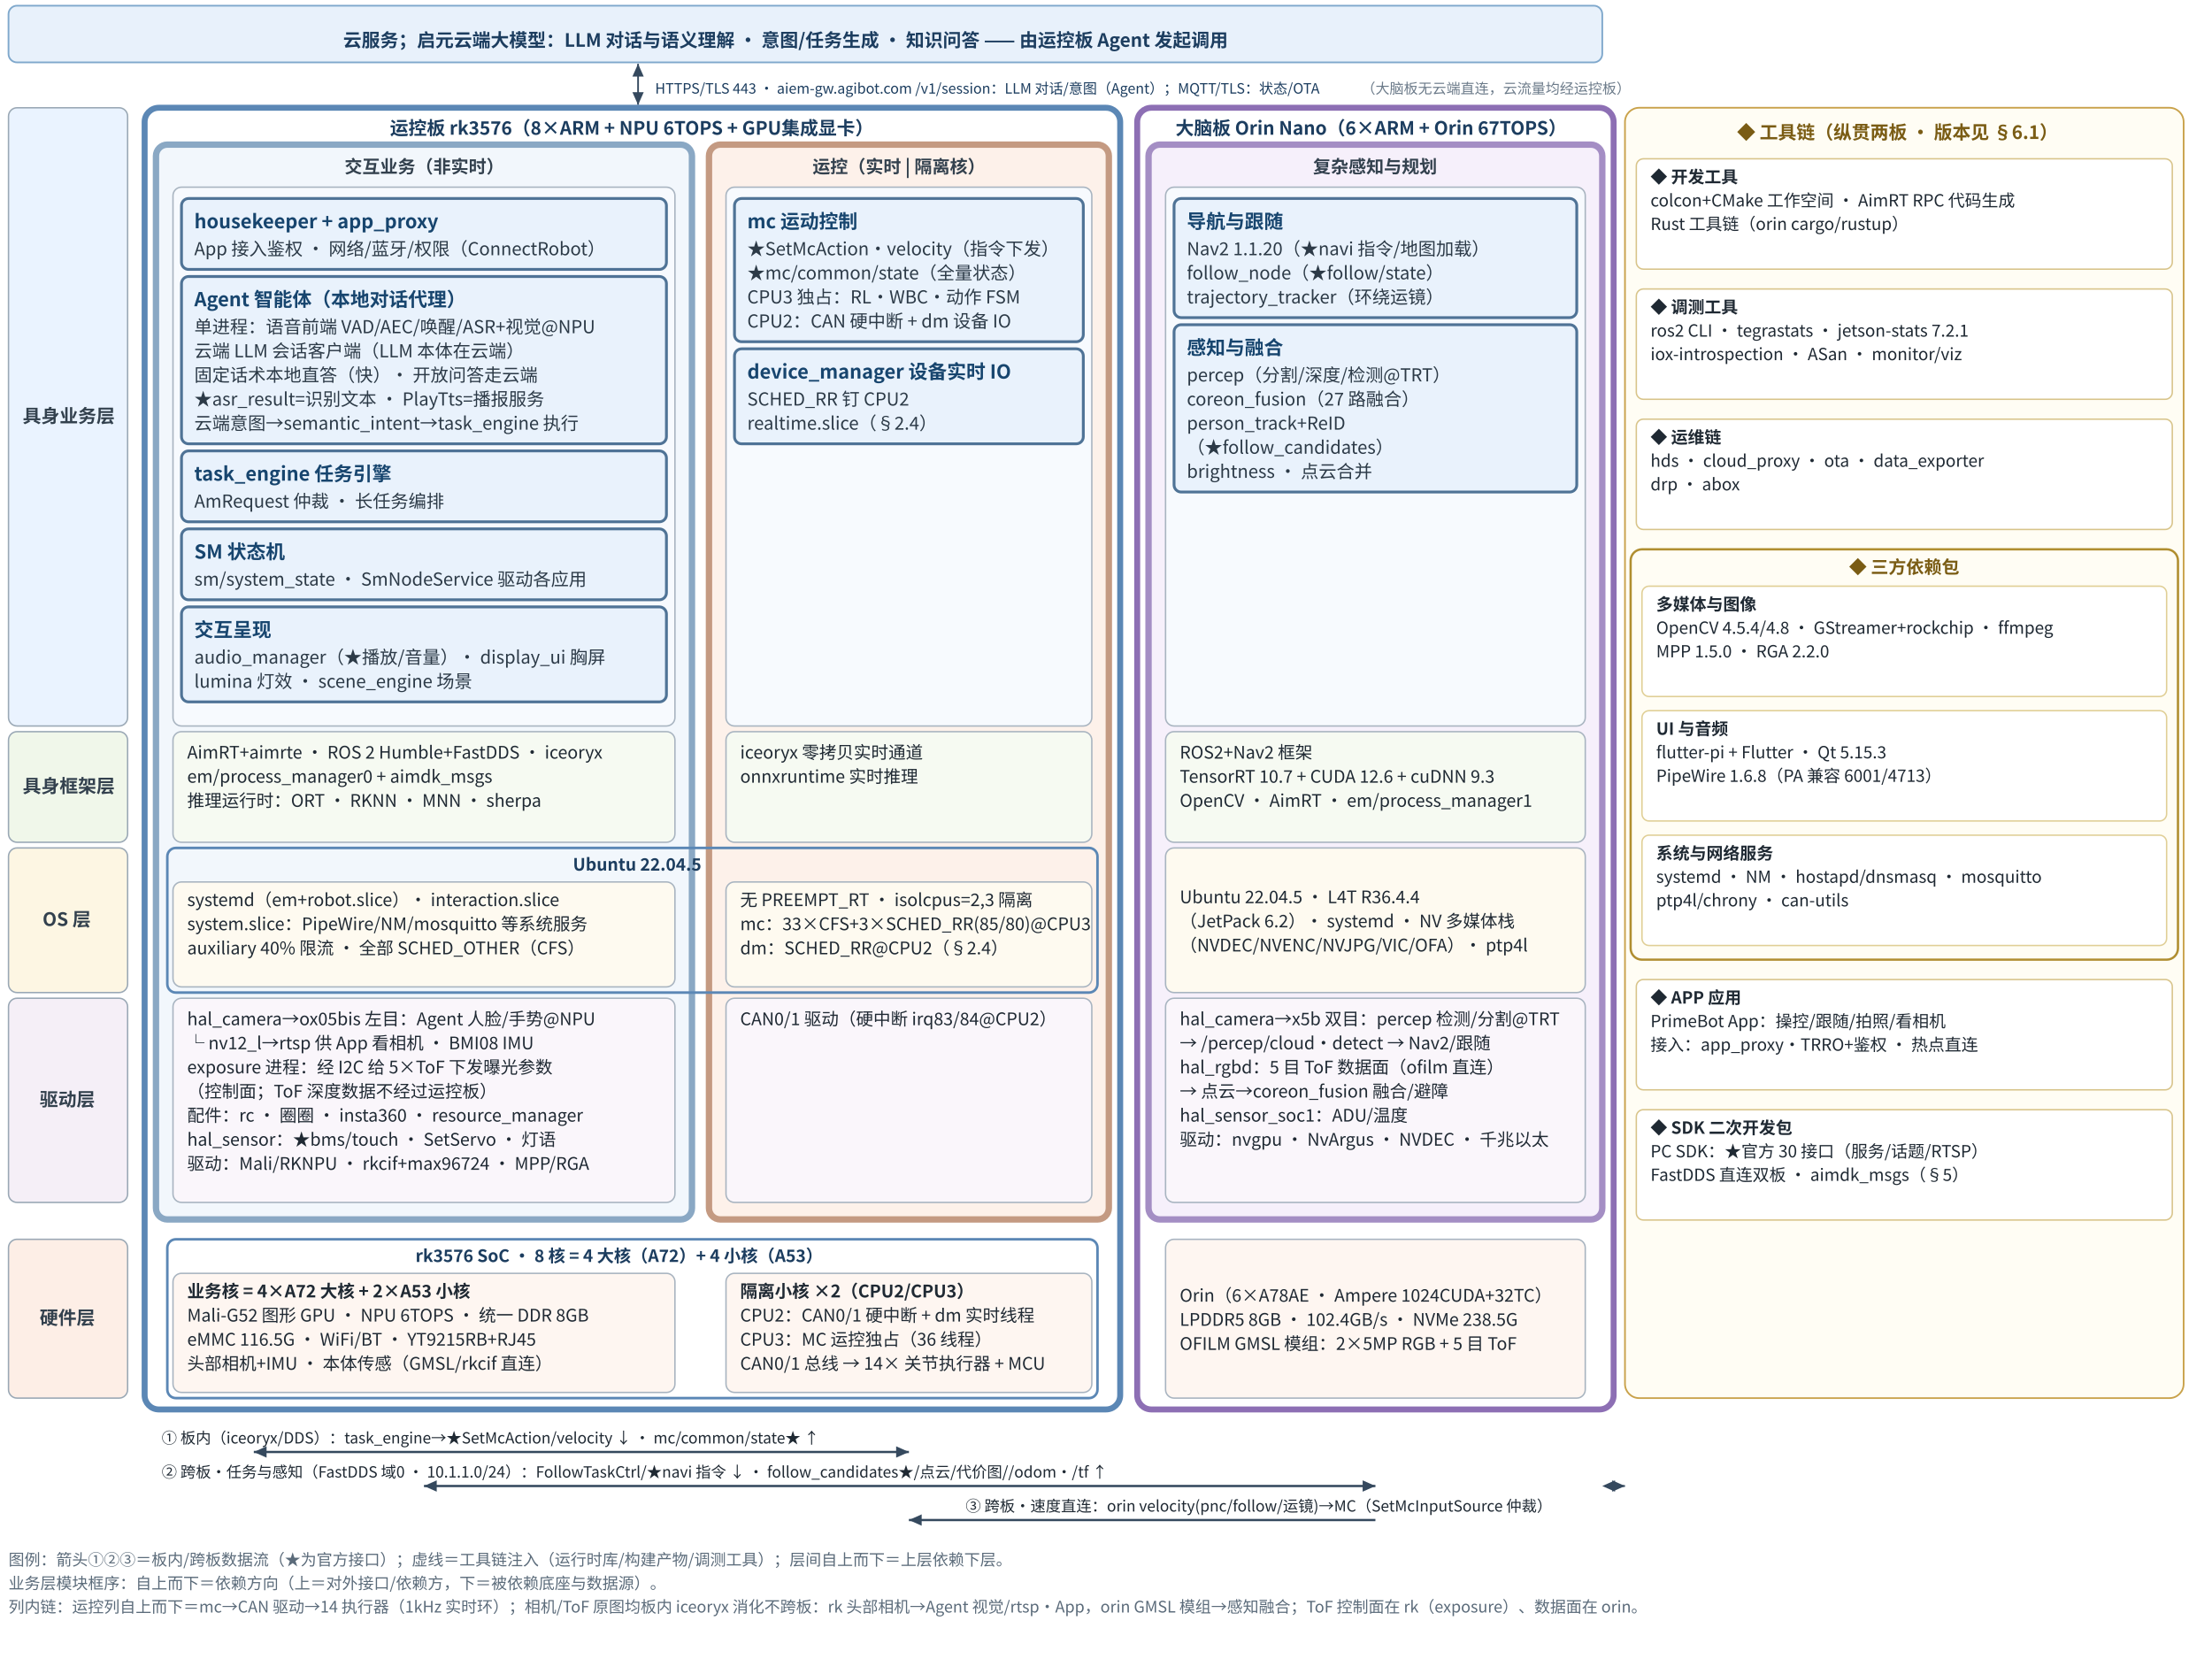
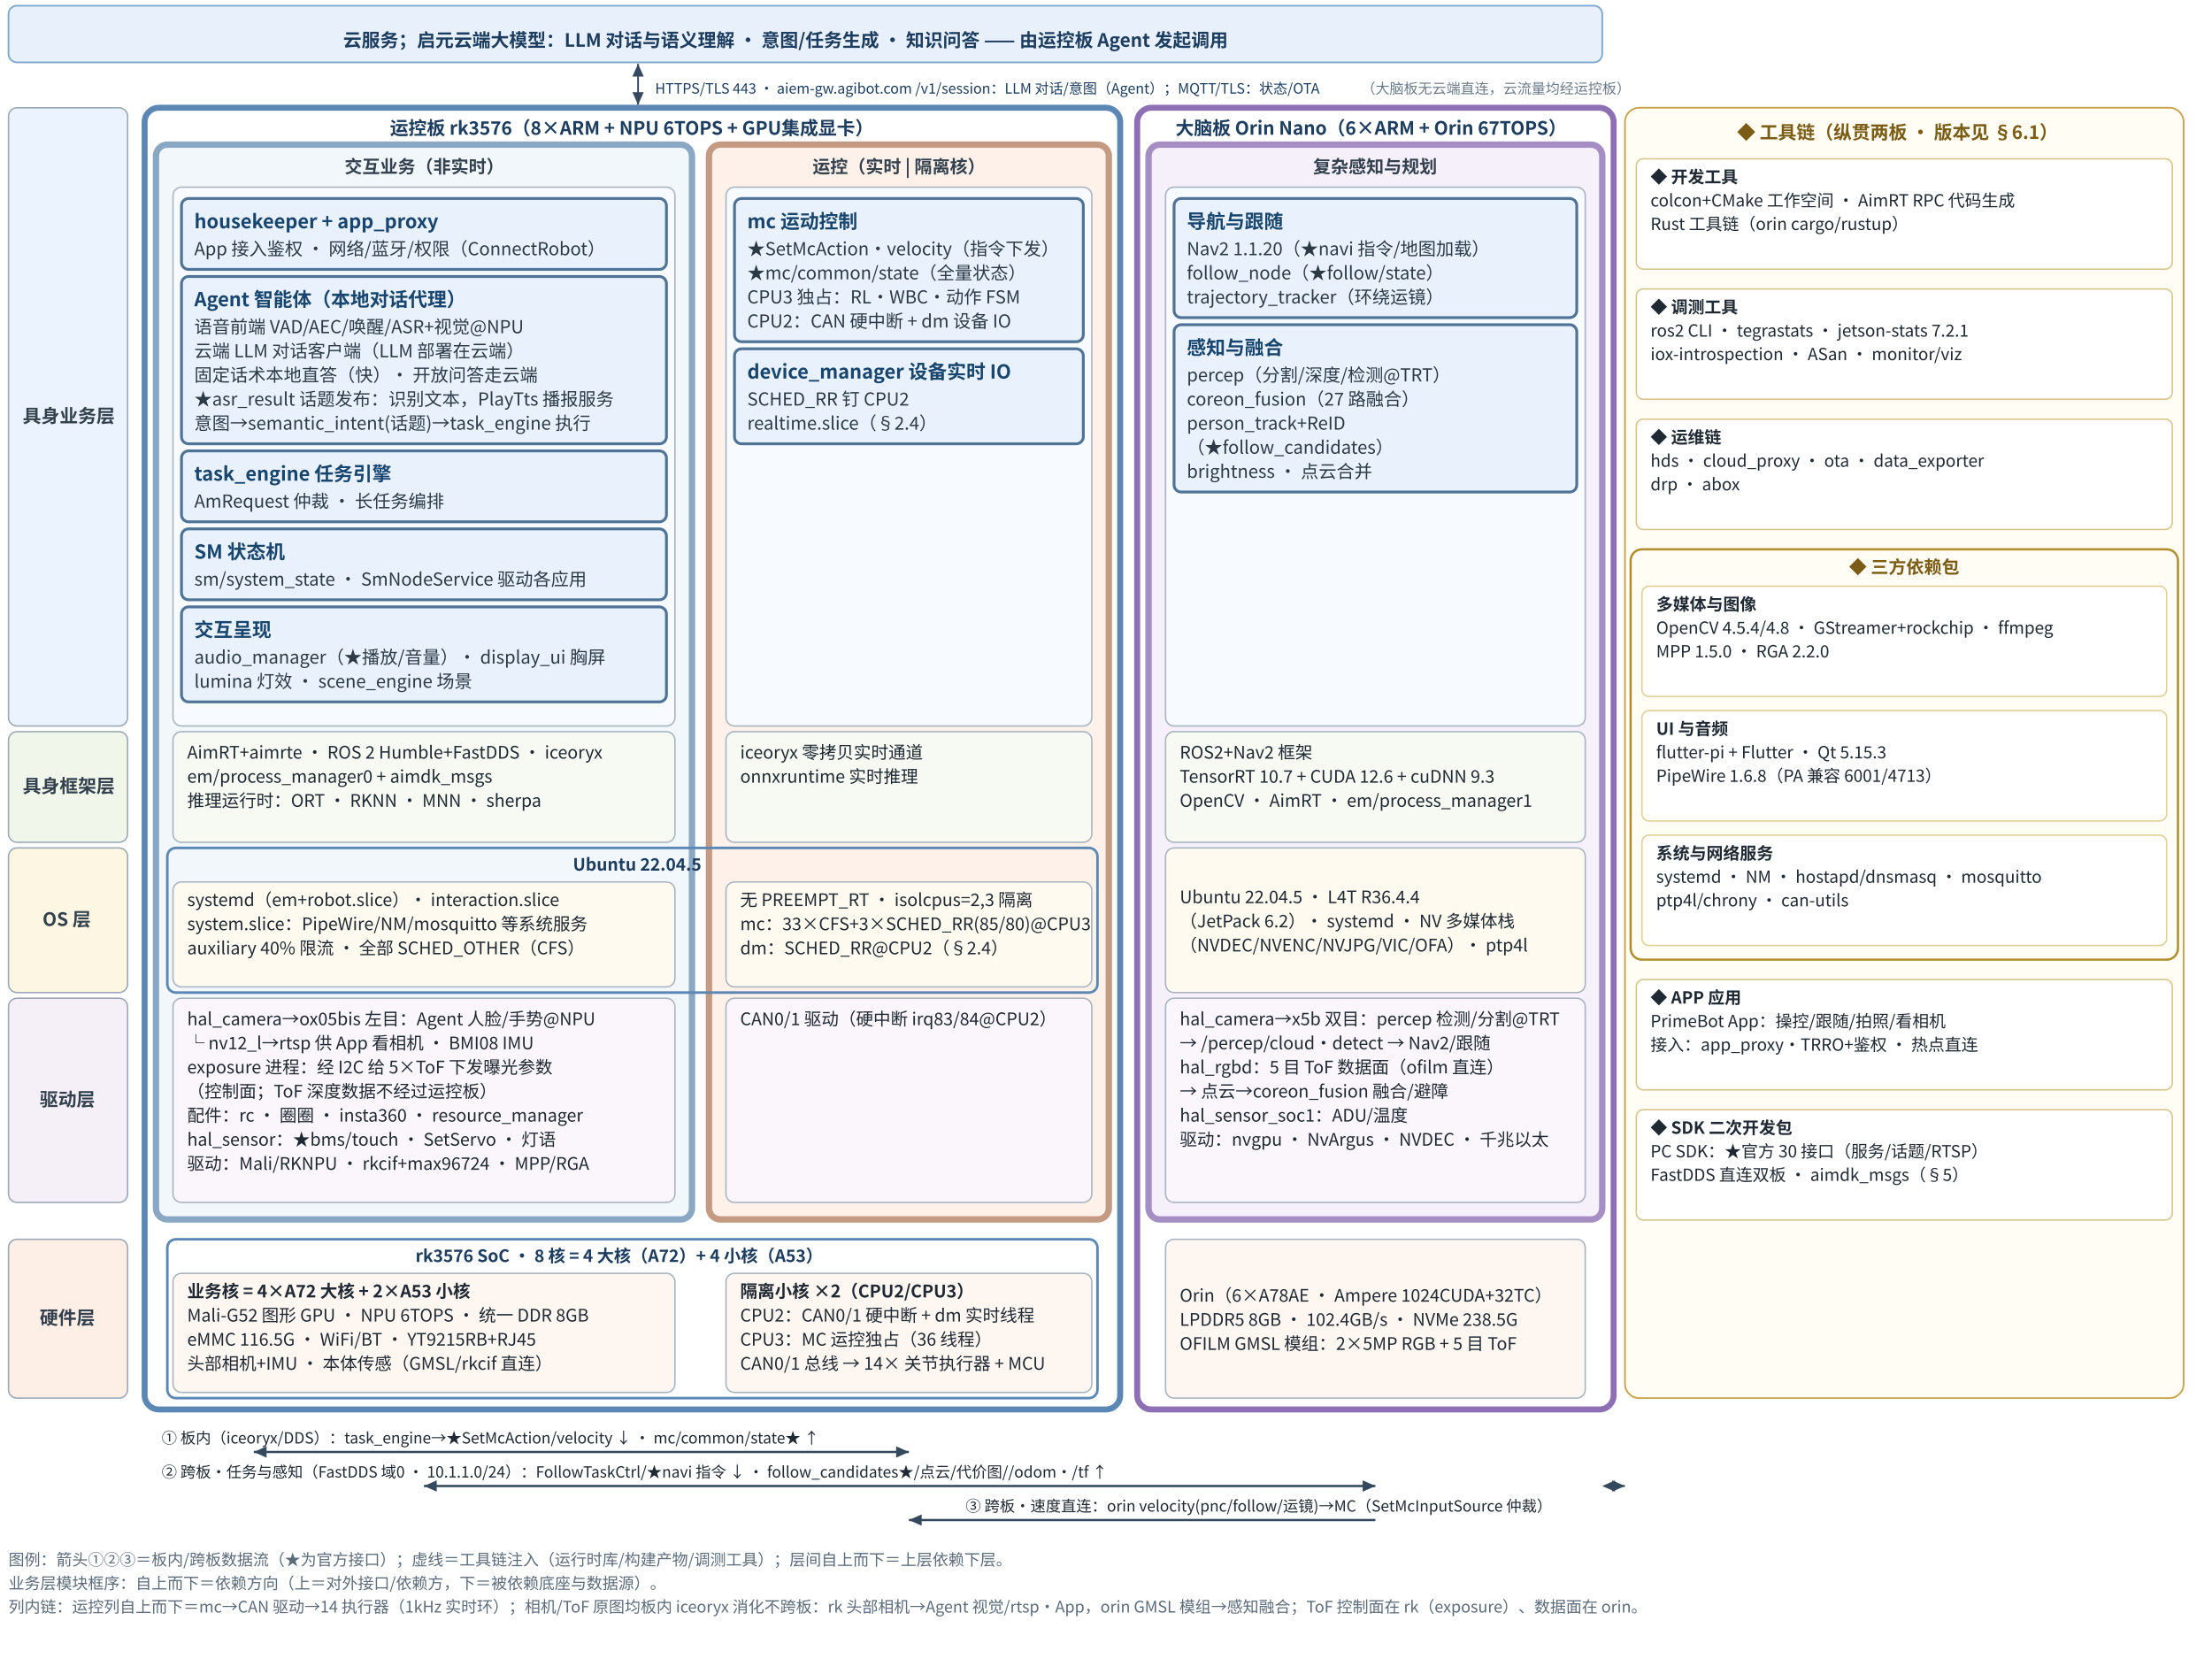
<svg xmlns="http://www.w3.org/2000/svg" width="1560" height="1170" viewBox="0 0 1560 1170">
  <rect x="0" y="0" width="1560" height="1170" fill="#ffffff" />
  <rect x="6" y="4" width="1124" height="40" rx="6" fill="#e8f1fb" stroke="#7fa8cc" stroke-width="1.2" />
  <text x="242" y="33" font-family="Noto Sans CJK SC" font-size="13" fill="#1c3d5f" font-weight="700">云服务；启元云端大模型：LLM 对话与语义理解 · 意图/任务生成 · 知识问答 —— 由运控板 Agent 发起调用</text>
  <line x1="450" y1="45" x2="450" y2="74" stroke="#35495e" stroke-width="1.2" />
  <polygon points="450,74 446,65 454,65" fill="#35495e" />
  <polygon points="450,45 454,54 446,54" fill="#35495e" />
  <text x="462" y="66" font-family="Noto Sans CJK SC" font-size="10" fill="#1c3d5f">HTTPS/TLS 443 · aiem-gw.agibot.com /v1/session：LLM 对话/意图（Agent）；MQTT/TLS：状态/OTA</text>
  <text x="960" y="66" font-family="Noto Sans CJK SC" font-size="10" fill="#6b7a89">（大脑板无云端直连，云流量均经运控板）</text>
  <rect x="102" y="76" width="688" height="918" rx="10" fill="#ffffff" stroke="#5b87b5" stroke-width="4.2" />
  <text x="275" y="95" font-family="Noto Sans CJK SC" font-size="13" fill="#1c3d5f" font-weight="700">运控板 rk3576（8×ARM + NPU 6TOPS + GPU集成显卡）</text>
  <rect x="802" y="76" width="336" height="918" rx="10" fill="#ffffff" stroke="#8d6fb4" stroke-width="4.2" />
  <text x="829" y="95" font-family="Noto Sans CJK SC" font-size="13" fill="#1c3d5f" font-weight="700">大脑板 Orin Nano（6×ARM + Orin 67TOPS）</text>
  <rect x="110" y="102" width="378" height="758" rx="8" fill="#f2f7fc" stroke="#8aa8c4" stroke-width="4.5" />
  <text x="243" y="122" font-family="Noto Sans CJK SC" font-size="12.5" fill="#33414e" font-weight="700">交互业务（非实时）</text>
  <rect x="500" y="102" width="282" height="758" rx="8" fill="#fdf1ea" stroke="#c49a82" stroke-width="4.5" />
  <text x="573" y="122" font-family="Noto Sans CJK SC" font-size="12.5" fill="#33414e" font-weight="700">运控（实时 | 隔离核）</text>
  <rect x="810" y="102" width="320" height="758" rx="8" fill="#f6f0fb" stroke="#a48ec4" stroke-width="4.5" />
  <text x="926" y="122" font-family="Noto Sans CJK SC" font-size="12.5" fill="#33414e" font-weight="700">复杂感知与规划</text>
  <rect x="6" y="76" width="84" height="436" rx="6" fill="#eaf3ff" stroke="#9aa8b5" stroke-width="1" />
  <text x="16" y="298" font-family="Noto Sans CJK SC" font-size="13" fill="#33414e" font-weight="700">具身业务层</text>
  <rect x="122" y="132" width="354" height="380" rx="6" fill="#f7fafe" stroke="#a8b4c0" stroke-width="1" />
  <rect x="128" y="140" width="342" height="50" rx="5" fill="#e9f2fc" stroke="#4f7396" stroke-width="2" />
  <text x="137" y="161" font-family="Noto Sans CJK SC" font-size="13.6" fill="#17456e" font-weight="700">housekeeper + app_proxy</text>
  <text x="137" y="180" font-family="Noto Sans CJK SC" font-size="12.6" fill="#2c3a47">App 接入鉴权 · 网络/蓝牙/权限（ConnectRobot）</text>
  <rect x="128" y="195" width="342" height="118" rx="5" fill="#e9f2fc" stroke="#4f7396" stroke-width="2" />
  <text x="137" y="216" font-family="Noto Sans CJK SC" font-size="13.6" fill="#17456e" font-weight="700">Agent 智能体（本地对话代理）</text>
-   <text x="137" y="235" font-family="Noto Sans CJK SC" font-size="12.6" fill="#2c3a47">单进程：语音前端 VAD/AEC/唤醒/ASR+视觉@NPU</text>
-   <text x="137" y="252" font-family="Noto Sans CJK SC" font-size="12.6" fill="#2c3a47">云端 LLM 会话客户端（LLM 本体在云端）</text>
+   <text x="137" y="235" font-family="Noto Sans CJK SC" font-size="12.6" fill="#2c3a47">语音前端 VAD/AEC/唤醒/ASR+视觉@NPU</text>
+   <text x="137" y="252" font-family="Noto Sans CJK SC" font-size="12.6" fill="#2c3a47">云端 LLM 对话客户端（LLM 部署在云端）</text>
  <text x="137" y="269" font-family="Noto Sans CJK SC" font-size="12.6" fill="#2c3a47">固定话术本地直答（快）· 开放问答走云端</text>
-   <text x="137" y="286" font-family="Noto Sans CJK SC" font-size="12.6" fill="#2c3a47">★asr_result=识别文本 · PlayTts=播报服务</text>
-   <text x="137" y="303" font-family="Noto Sans CJK SC" font-size="12.6" fill="#2c3a47">云端意图→semantic_intent→task_engine 执行</text>
+   <text x="137" y="286" font-family="Noto Sans CJK SC" font-size="12.6" fill="#2c3a47">★asr_result 话题发布：识别文本，PlayTts 播报服务</text>
+   <text x="137" y="303" font-family="Noto Sans CJK SC" font-size="12.6" fill="#2c3a47">意图→semantic_intent(话题)→task_engine 执行</text>
  <rect x="128" y="318" width="342" height="50" rx="5" fill="#e9f2fc" stroke="#4f7396" stroke-width="2" />
  <text x="137" y="339" font-family="Noto Sans CJK SC" font-size="13.6" fill="#17456e" font-weight="700">task_engine 任务引擎</text>
  <text x="137" y="358" font-family="Noto Sans CJK SC" font-size="12.6" fill="#2c3a47">AmRequest 仲裁 · 长任务编排</text>
  <rect x="128" y="373" width="342" height="50" rx="5" fill="#e9f2fc" stroke="#4f7396" stroke-width="2" />
  <text x="137" y="394" font-family="Noto Sans CJK SC" font-size="13.6" fill="#17456e" font-weight="700">SM 状态机</text>
  <text x="137" y="413" font-family="Noto Sans CJK SC" font-size="12.6" fill="#2c3a47">sm/system_state · SmNodeService 驱动各应用</text>
  <rect x="128" y="428" width="342" height="67" rx="5" fill="#e9f2fc" stroke="#4f7396" stroke-width="2" />
  <text x="137" y="449" font-family="Noto Sans CJK SC" font-size="13.6" fill="#17456e" font-weight="700">交互呈现</text>
  <text x="137" y="468" font-family="Noto Sans CJK SC" font-size="12.6" fill="#2c3a47">audio_manager（★播放/音量）· display_ui 胸屏</text>
  <text x="137" y="485" font-family="Noto Sans CJK SC" font-size="12.6" fill="#2c3a47">lumina 灯效 · scene_engine 场景</text>
  <rect x="512" y="132" width="258" height="380" rx="6" fill="#f7fafe" stroke="#a8b4c0" stroke-width="1" />
  <rect x="518" y="140" width="246" height="101" rx="5" fill="#e9f2fc" stroke="#4f7396" stroke-width="2" />
  <text x="527" y="161" font-family="Noto Sans CJK SC" font-size="13.6" fill="#17456e" font-weight="700">mc 运动控制</text>
  <text x="527" y="180" font-family="Noto Sans CJK SC" font-size="12.6" fill="#2c3a47">★SetMcAction·velocity（指令下发）</text>
  <text x="527" y="197" font-family="Noto Sans CJK SC" font-size="12.6" fill="#2c3a47">★mc/common/state（全量状态）</text>
  <text x="527" y="214" font-family="Noto Sans CJK SC" font-size="12.6" fill="#2c3a47">CPU3 独占：RL·WBC·动作 FSM</text>
  <text x="527" y="231" font-family="Noto Sans CJK SC" font-size="12.6" fill="#2c3a47">CPU2：CAN 硬中断 + dm 设备 IO</text>
  <rect x="518" y="246" width="246" height="67" rx="5" fill="#e9f2fc" stroke="#4f7396" stroke-width="2" />
  <text x="527" y="267" font-family="Noto Sans CJK SC" font-size="13.6" fill="#17456e" font-weight="700">device_manager 设备实时 IO</text>
  <text x="527" y="286" font-family="Noto Sans CJK SC" font-size="12.6" fill="#2c3a47">SCHED_RR 钉 CPU2</text>
  <text x="527" y="303" font-family="Noto Sans CJK SC" font-size="12.6" fill="#2c3a47">realtime.slice（§2.4）</text>
  <rect x="822" y="132" width="296" height="380" rx="6" fill="#f7fafe" stroke="#a8b4c0" stroke-width="1" />
  <rect x="828" y="140" width="284" height="84" rx="5" fill="#e9f2fc" stroke="#4f7396" stroke-width="2" />
  <text x="837" y="161" font-family="Noto Sans CJK SC" font-size="13.6" fill="#17456e" font-weight="700">导航与跟随</text>
  <text x="837" y="180" font-family="Noto Sans CJK SC" font-size="12.6" fill="#2c3a47">Nav2 1.1.20（★navi 指令/地图加载）</text>
  <text x="837" y="197" font-family="Noto Sans CJK SC" font-size="12.6" fill="#2c3a47">follow_node（★follow/state）</text>
  <text x="837" y="214" font-family="Noto Sans CJK SC" font-size="12.6" fill="#2c3a47">trajectory_tracker（环绕运镜）</text>
  <rect x="828" y="229" width="284" height="118" rx="5" fill="#e9f2fc" stroke="#4f7396" stroke-width="2" />
  <text x="837" y="250" font-family="Noto Sans CJK SC" font-size="13.6" fill="#17456e" font-weight="700">感知与融合</text>
  <text x="837" y="269" font-family="Noto Sans CJK SC" font-size="12.6" fill="#2c3a47">percep（分割/深度/检测@TRT）</text>
  <text x="837" y="286" font-family="Noto Sans CJK SC" font-size="12.6" fill="#2c3a47">coreon_fusion（27 路融合）</text>
  <text x="837" y="303" font-family="Noto Sans CJK SC" font-size="12.6" fill="#2c3a47">person_track+ReID</text>
  <text x="837" y="320" font-family="Noto Sans CJK SC" font-size="12.6" fill="#2c3a47">（★follow_candidates）</text>
  <text x="837" y="337" font-family="Noto Sans CJK SC" font-size="12.6" fill="#2c3a47">brightness · 点云合并</text>
  <rect x="6" y="516" width="84" height="78" rx="6" fill="#f0f7ea" stroke="#9aa8b5" stroke-width="1" />
  <text x="16" y="559" font-family="Noto Sans CJK SC" font-size="13" fill="#33414e" font-weight="700">具身框架层</text>
  <rect x="122" y="516" width="354" height="78" rx="6" fill="#f6faf2" stroke="#a8b4c0" stroke-width="1" />
  <text x="132" y="535" font-family="Noto Sans CJK SC" font-size="12.2" fill="#1f2933">AimRT+aimrte · ROS 2 Humble+FastDDS · iceoryx</text>
  <text x="132" y="552" font-family="Noto Sans CJK SC" font-size="12.2" fill="#1f2933">em/process_manager0 + aimdk_msgs</text>
  <text x="132" y="569" font-family="Noto Sans CJK SC" font-size="12.2" fill="#1f2933">推理运行时：ORT · RKNN · MNN · sherpa</text>
  <rect x="512" y="516" width="258" height="78" rx="6" fill="#f6faf2" stroke="#a8b4c0" stroke-width="1" />
  <text x="522" y="535" font-family="Noto Sans CJK SC" font-size="12.2" fill="#1f2933">iceoryx 零拷贝实时通道</text>
  <text x="522" y="552" font-family="Noto Sans CJK SC" font-size="12.2" fill="#1f2933">onnxruntime 实时推理</text>
  <rect x="822" y="516" width="296" height="78" rx="6" fill="#f6faf2" stroke="#a8b4c0" stroke-width="1" />
  <text x="832" y="535" font-family="Noto Sans CJK SC" font-size="12.2" fill="#1f2933">ROS2+Nav2 框架</text>
  <text x="832" y="552" font-family="Noto Sans CJK SC" font-size="12.2" fill="#1f2933">TensorRT 10.7 + CUDA 12.6 + cuDNN 9.3</text>
  <text x="832" y="569" font-family="Noto Sans CJK SC" font-size="12.2" fill="#1f2933">OpenCV · AimRT · em/process_manager1</text>
  <rect x="6" y="598" width="84" height="102" rx="6" fill="#fdf6e3" stroke="#9aa8b5" stroke-width="1" />
  <text x="30" y="653" font-family="Noto Sans CJK SC" font-size="13" fill="#33414e" font-weight="700">OS 层</text>
  <rect x="118" y="598" width="656" height="102" rx="6" fill="none" stroke="#5b87b5" stroke-width="1.8" />
  <text x="404" y="614" font-family="Noto Sans CJK SC" font-size="12" fill="#1c3d5f" font-weight="700">Ubuntu 22.04.5</text>
  <rect x="122" y="622" width="354" height="74" rx="6" fill="#fefaf0" stroke="#a8b4c0" stroke-width="1" />
  <text x="132" y="639" font-family="Noto Sans CJK SC" font-size="12.2" fill="#1f2933">systemd（em+robot.slice）· interaction.slice</text>
  <text x="132" y="656" font-family="Noto Sans CJK SC" font-size="12.2" fill="#1f2933">system.slice：PipeWire/NM/mosquitto 等系统服务</text>
  <text x="132" y="673" font-family="Noto Sans CJK SC" font-size="12.2" fill="#1f2933">auxiliary 40% 限流 · 全部 SCHED_OTHER（CFS）</text>
  <rect x="512" y="622" width="258" height="74" rx="6" fill="#fefaf0" stroke="#a8b4c0" stroke-width="1" />
  <text x="522" y="639" font-family="Noto Sans CJK SC" font-size="12.2" fill="#1f2933">无 PREEMPT_RT · isolcpus=2,3 隔离</text>
  <text x="522" y="656" font-family="Noto Sans CJK SC" font-size="12.2" fill="#1f2933">mc：33×CFS+3×SCHED_RR(85/80)@CPU3</text>
  <text x="522" y="673" font-family="Noto Sans CJK SC" font-size="12.2" fill="#1f2933">dm：SCHED_RR@CPU2（§2.4）</text>
  <rect x="822" y="598" width="296" height="102" rx="6" fill="#fefaf0" stroke="#a8b4c0" stroke-width="1" />
  <text x="832" y="637" font-family="Noto Sans CJK SC" font-size="12.2" fill="#1f2933">Ubuntu 22.04.5 · L4T R36.4.4</text>
  <text x="832" y="654" font-family="Noto Sans CJK SC" font-size="12.2" fill="#1f2933">（JetPack 6.2）· systemd · NV 多媒体栈</text>
  <text x="832" y="671" font-family="Noto Sans CJK SC" font-size="12.2" fill="#1f2933">（NVDEC/NVENC/NVJPG/VIC/OFA）· ptp4l</text>
  <rect x="6" y="704" width="84" height="144" rx="6" fill="#f5eff7" stroke="#9aa8b5" stroke-width="1" />
  <text x="28" y="780" font-family="Noto Sans CJK SC" font-size="13" fill="#33414e" font-weight="700">驱动层</text>
  <rect x="122" y="704" width="354" height="144" rx="6" fill="#faf6fb" stroke="#a8b4c0" stroke-width="1" />
  <text x="132" y="723" font-family="Noto Sans CJK SC" font-size="12.2" fill="#1f2933">hal_camera→ox05bis 左目：Agent 人脸/手势@NPU</text>
  <text x="132" y="740" font-family="Noto Sans CJK SC" font-size="12.2" fill="#1f2933">└ nv12_l→rtsp 供 App 看相机 · BMI08 IMU</text>
  <text x="132" y="757" font-family="Noto Sans CJK SC" font-size="12.2" fill="#1f2933">exposure 进程：经 I2C 给 5×ToF 下发曝光参数</text>
  <text x="132" y="774" font-family="Noto Sans CJK SC" font-size="12.2" fill="#1f2933">（控制面；ToF 深度数据不经过运控板）</text>
  <text x="132" y="791" font-family="Noto Sans CJK SC" font-size="12.2" fill="#1f2933">配件：rc · 圈圈 · insta360 · resource_manager</text>
  <text x="132" y="808" font-family="Noto Sans CJK SC" font-size="12.2" fill="#1f2933">hal_sensor：★bms/touch · SetServo · 灯语</text>
  <text x="132" y="825" font-family="Noto Sans CJK SC" font-size="12.2" fill="#1f2933">驱动：Mali/RKNPU · rkcif+max96724 · MPP/RGA</text>
  <rect x="512" y="704" width="258" height="144" rx="6" fill="#faf6fb" stroke="#a8b4c0" stroke-width="1" />
  <text x="522" y="723" font-family="Noto Sans CJK SC" font-size="12.2" fill="#1f2933">CAN0/1 驱动（硬中断 irq83/84@CPU2）</text>
  <rect x="822" y="704" width="296" height="144" rx="6" fill="#faf6fb" stroke="#a8b4c0" stroke-width="1" />
  <text x="832" y="723" font-family="Noto Sans CJK SC" font-size="12.2" fill="#1f2933">hal_camera→x5b 双目：percep 检测/分割@TRT</text>
  <text x="832" y="740" font-family="Noto Sans CJK SC" font-size="12.2" fill="#1f2933">→ /percep/cloud·detect → Nav2/跟随</text>
  <text x="832" y="757" font-family="Noto Sans CJK SC" font-size="12.2" fill="#1f2933">hal_rgbd：5 目 ToF 数据面（ofilm 直连）</text>
  <text x="832" y="774" font-family="Noto Sans CJK SC" font-size="12.2" fill="#1f2933">→ 点云→coreon_fusion 融合/避障</text>
  <text x="832" y="791" font-family="Noto Sans CJK SC" font-size="12.2" fill="#1f2933">hal_sensor_soc1：ADU/温度</text>
  <text x="832" y="808" font-family="Noto Sans CJK SC" font-size="12.2" fill="#1f2933">驱动：nvgpu · NvArgus · NVDEC · 千兆以太</text>
  <rect x="6" y="874" width="84" height="112" rx="6" fill="#fdeee6" stroke="#9aa8b5" stroke-width="1" />
  <text x="28" y="934" font-family="Noto Sans CJK SC" font-size="13" fill="#33414e" font-weight="700">硬件层</text>
  <rect x="118" y="874" width="656" height="112" rx="6" fill="none" stroke="#5b87b5" stroke-width="1.8" />
  <text x="293" y="890" font-family="Noto Sans CJK SC" font-size="12" fill="#1c3d5f" font-weight="700">rk3576 SoC · 8 核 = 4 大核（A72）+ 4 小核（A53）</text>
  <rect x="122" y="898" width="354" height="84" rx="6" fill="#fef6f1" stroke="#a8b4c0" stroke-width="1" />
  <text x="132" y="915" font-family="Noto Sans CJK SC" font-size="12.2" fill="#1f2933" font-weight="700">业务核 = 4×A72 大核 + 2×A53 小核</text>
  <text x="132" y="932" font-family="Noto Sans CJK SC" font-size="12.2" fill="#1f2933">Mali-G52 图形 GPU · NPU 6TOPS · 统一 DDR 8GB</text>
  <text x="132" y="949" font-family="Noto Sans CJK SC" font-size="12.2" fill="#1f2933">eMMC 116.5G · WiFi/BT · YT9215RB+RJ45</text>
  <text x="132" y="966" font-family="Noto Sans CJK SC" font-size="12.2" fill="#1f2933">头部相机+IMU · 本体传感（GMSL/rkcif 直连）</text>
  <rect x="512" y="898" width="258" height="84" rx="6" fill="#fef6f1" stroke="#a8b4c0" stroke-width="1" />
  <text x="522" y="915" font-family="Noto Sans CJK SC" font-size="12.2" fill="#1f2933" font-weight="700">隔离小核 ×2（CPU2/CPU3）</text>
  <text x="522" y="932" font-family="Noto Sans CJK SC" font-size="12.2" fill="#1f2933">CPU2：CAN0/1 硬中断 + dm 实时线程</text>
  <text x="522" y="949" font-family="Noto Sans CJK SC" font-size="12.2" fill="#1f2933">CPU3：MC 运控独占（36 线程）</text>
  <text x="522" y="966" font-family="Noto Sans CJK SC" font-size="12.2" fill="#1f2933">CAN0/1 总线 → 14× 关节执行器 + MCU</text>
  <rect x="822" y="874" width="296" height="112" rx="6" fill="#fef6f1" stroke="#a8b4c0" stroke-width="1" />
  <text x="832" y="918" font-family="Noto Sans CJK SC" font-size="12.2" fill="#1f2933">Orin（6×A78AE · Ampere 1024CUDA+32TC）</text>
  <text x="832" y="935" font-family="Noto Sans CJK SC" font-size="12.2" fill="#1f2933">LPDDR5 8GB · 102.4GB/s · NVMe 238.5G</text>
  <text x="832" y="952" font-family="Noto Sans CJK SC" font-size="12.2" fill="#1f2933">OFILM GMSL 模组：2×5MP RGB + 5 目 ToF</text>
  <rect x="1146" y="76" width="394" height="910" rx="10" fill="#fffdf4" stroke="#c9a24b" stroke-width="1.2" />
  <text x="1225" y="98" font-family="Noto Sans CJK SC" font-size="13" fill="#7a5c14" font-weight="700">◆ 工具链（纵贯两板 · 版本见 §6.1）</text>
  <rect x="1154" y="112" width="378" height="77.8" rx="5" fill="#ffffff" stroke="#d8c48a" stroke-width="1" />
  <text x="1164" y="129" font-family="Noto Sans CJK SC" font-size="11.8" fill="#1f2933" font-weight="700">◆ 开发工具</text>
  <text x="1164" y="145.6" font-family="Noto Sans CJK SC" font-size="11.8" fill="#1f2933">colcon+CMake 工作空间 · AimRT RPC 代码生成</text>
  <text x="1164" y="162.2" font-family="Noto Sans CJK SC" font-size="11.8" fill="#1f2933">Rust 工具链（orin cargo/rustup）</text>
  <rect x="1154" y="203.8" width="378" height="77.8" rx="5" fill="#ffffff" stroke="#d8c48a" stroke-width="1" />
  <text x="1164" y="220.8" font-family="Noto Sans CJK SC" font-size="11.8" fill="#1f2933" font-weight="700">◆ 调测工具</text>
  <text x="1164" y="237.4" font-family="Noto Sans CJK SC" font-size="11.8" fill="#1f2933">ros2 CLI · tegrastats · jetson-stats 7.2.1</text>
  <text x="1164" y="254.0" font-family="Noto Sans CJK SC" font-size="11.8" fill="#1f2933">iox-introspection · ASan · monitor/viz</text>
  <rect x="1154" y="295.6" width="378" height="77.8" rx="5" fill="#ffffff" stroke="#d8c48a" stroke-width="1" />
  <text x="1164" y="312.6" font-family="Noto Sans CJK SC" font-size="11.8" fill="#1f2933" font-weight="700">◆ 运维链</text>
  <text x="1164" y="329.2" font-family="Noto Sans CJK SC" font-size="11.8" fill="#1f2933">hds · cloud_proxy · ota · data_exporter</text>
  <text x="1164" y="345.8" font-family="Noto Sans CJK SC" font-size="11.8" fill="#1f2933">drp · abox</text>
  <rect x="1150" y="387.4" width="386" height="289.4" rx="8" fill="none" stroke="#b08e30" stroke-width="1.6" />
  <text x="1304" y="404.4" font-family="Noto Sans CJK SC" font-size="12.5" fill="#7a5c14" font-weight="700">◆ 三方依赖包</text>
  <rect x="1158" y="413.4" width="370" height="77.8" rx="5" fill="#ffffff" stroke="#e0cf96" stroke-width="1" />
  <text x="1168" y="430.4" font-family="Noto Sans CJK SC" font-size="11.8" fill="#1f2933" font-weight="700">多媒体与图像</text>
  <text x="1168" y="447" font-family="Noto Sans CJK SC" font-size="11.8" fill="#1f2933">OpenCV 4.5.4/4.8 · GStreamer+rockchip · ffmpeg</text>
  <text x="1168" y="463.6" font-family="Noto Sans CJK SC" font-size="11.8" fill="#1f2933">MPP 1.5.0 · RGA 2.2.0</text>
  <rect x="1158" y="501.2" width="370" height="77.8" rx="5" fill="#ffffff" stroke="#e0cf96" stroke-width="1" />
  <text x="1168" y="518.2" font-family="Noto Sans CJK SC" font-size="11.8" fill="#1f2933" font-weight="700">UI 与音频</text>
  <text x="1168" y="534.8" font-family="Noto Sans CJK SC" font-size="11.8" fill="#1f2933">flutter-pi + Flutter · Qt 5.15.3</text>
  <text x="1168" y="551.4" font-family="Noto Sans CJK SC" font-size="11.8" fill="#1f2933">PipeWire 1.6.8（PA 兼容 6001/4713）</text>
  <rect x="1158" y="589.0" width="370" height="77.8" rx="5" fill="#ffffff" stroke="#e0cf96" stroke-width="1" />
  <text x="1168" y="606.0" font-family="Noto Sans CJK SC" font-size="11.8" fill="#1f2933" font-weight="700">系统与网络服务</text>
  <text x="1168" y="622.6" font-family="Noto Sans CJK SC" font-size="11.8" fill="#1f2933">systemd · NM · hostapd/dnsmasq · mosquitto</text>
  <text x="1168" y="639.2" font-family="Noto Sans CJK SC" font-size="11.8" fill="#1f2933">ptp4l/chrony · can-utils</text>
  <rect x="1154" y="690.8" width="378" height="77.8" rx="5" fill="#ffffff" stroke="#d8c48a" stroke-width="1" />
  <text x="1164" y="707.8" font-family="Noto Sans CJK SC" font-size="11.8" fill="#1f2933" font-weight="700">◆ APP 应用</text>
  <text x="1164" y="724.4" font-family="Noto Sans CJK SC" font-size="11.8" fill="#1f2933">PrimeBot App：操控/跟随/拍照/看相机</text>
  <text x="1164" y="741" font-family="Noto Sans CJK SC" font-size="11.8" fill="#1f2933">接入：app_proxy·TRRO+鉴权 · 热点直连</text>
  <rect x="1154" y="782.6" width="378" height="77.8" rx="5" fill="#ffffff" stroke="#d8c48a" stroke-width="1" />
  <text x="1164" y="799.6" font-family="Noto Sans CJK SC" font-size="11.8" fill="#1f2933" font-weight="700">◆ SDK 二次开发包</text>
  <text x="1164" y="816.2" font-family="Noto Sans CJK SC" font-size="11.8" fill="#1f2933">PC SDK：★官方 30 接口（服务/话题/RTSP）</text>
  <text x="1164" y="832.8" font-family="Noto Sans CJK SC" font-size="11.8" fill="#1f2933">FastDDS 直连双板 · aimdk_msgs（§5）</text>
  <text x="114" y="1018" font-family="Noto Sans CJK SC" font-size="10.8" fill="#1f2933">① 板内（iceoryx/DDS）：task_engine→★SetMcAction/velocity ↓ · mc/common/state★ ↑</text>
  <line x1="179" y1="1024" x2="641" y2="1024" stroke="#35495e" stroke-width="1.6" />
  <polygon points="641,1024 632,1028 632,1020" fill="#35495e" />
  <polygon points="179,1024 188,1020 188,1028" fill="#35495e" />
  <text x="114" y="1042" font-family="Noto Sans CJK SC" font-size="10.8" fill="#1f2933">② 跨板·任务与感知（FastDDS 域0 · 10.1.1.0/24）：FollowTaskCtrl/★navi 指令 ↓ · follow_candidates★/点云/代价图//odom·/tf ↑</text>
  <line x1="299" y1="1048" x2="970" y2="1048" stroke="#35495e" stroke-width="1.6" />
  <polygon points="970,1048 961,1052 961,1044" fill="#35495e" />
  <polygon points="299,1048 308,1044 308,1052" fill="#35495e" />
  <text x="681" y="1066" font-family="Noto Sans CJK SC" font-size="10.8" fill="#1f2933">③ 跨板·速度直连：orin velocity(pnc/follow/运镜)→MC（SetMcInputSource 仲裁）</text>
  <line x1="970" y1="1072" x2="641" y2="1072" stroke="#35495e" stroke-width="1.6" />
  <polygon points="641,1072 650,1068 650,1076" fill="#35495e" />
  <line x1="1146" y1="1048" x2="1130" y2="1048" stroke="#35495e" stroke-width="1.3" stroke-dasharray="5,4" />
  <polygon points="1130,1048 1139,1044 1139,1052" fill="#35495e" />
  <polygon points="1146,1048 1137,1052 1137,1044" fill="#35495e" />
  <text x="6" y="1104" font-family="Noto Sans CJK SC" font-size="11.2" fill="#5b6b7a">图例：箭头①②③＝板内/跨板数据流（★为官方接口）；虚线＝工具链注入（运行时库/构建产物/调测工具）；层间自上而下＝上层依赖下层。</text>
  <text x="6" y="1120.6" font-family="Noto Sans CJK SC" font-size="11.2" fill="#5b6b7a">业务层模块框序：自上而下＝依赖方向（上＝对外接口/依赖方，下＝被依赖底座与数据源）。</text>
  <text x="6" y="1137.2" font-family="Noto Sans CJK SC" font-size="11.2" fill="#5b6b7a">列内链：运控列自上而下＝mc→CAN 驱动→14 执行器（1kHz 实时环）；相机/ToF 原图均板内 iceoryx 消化不跨板：rk 头部相机→Agent 视觉/rtsp·App，orin GMSL 模组→感知融合；ToF 控制面在 rk（exposure）、数据面在 orin。</text>
</svg>
